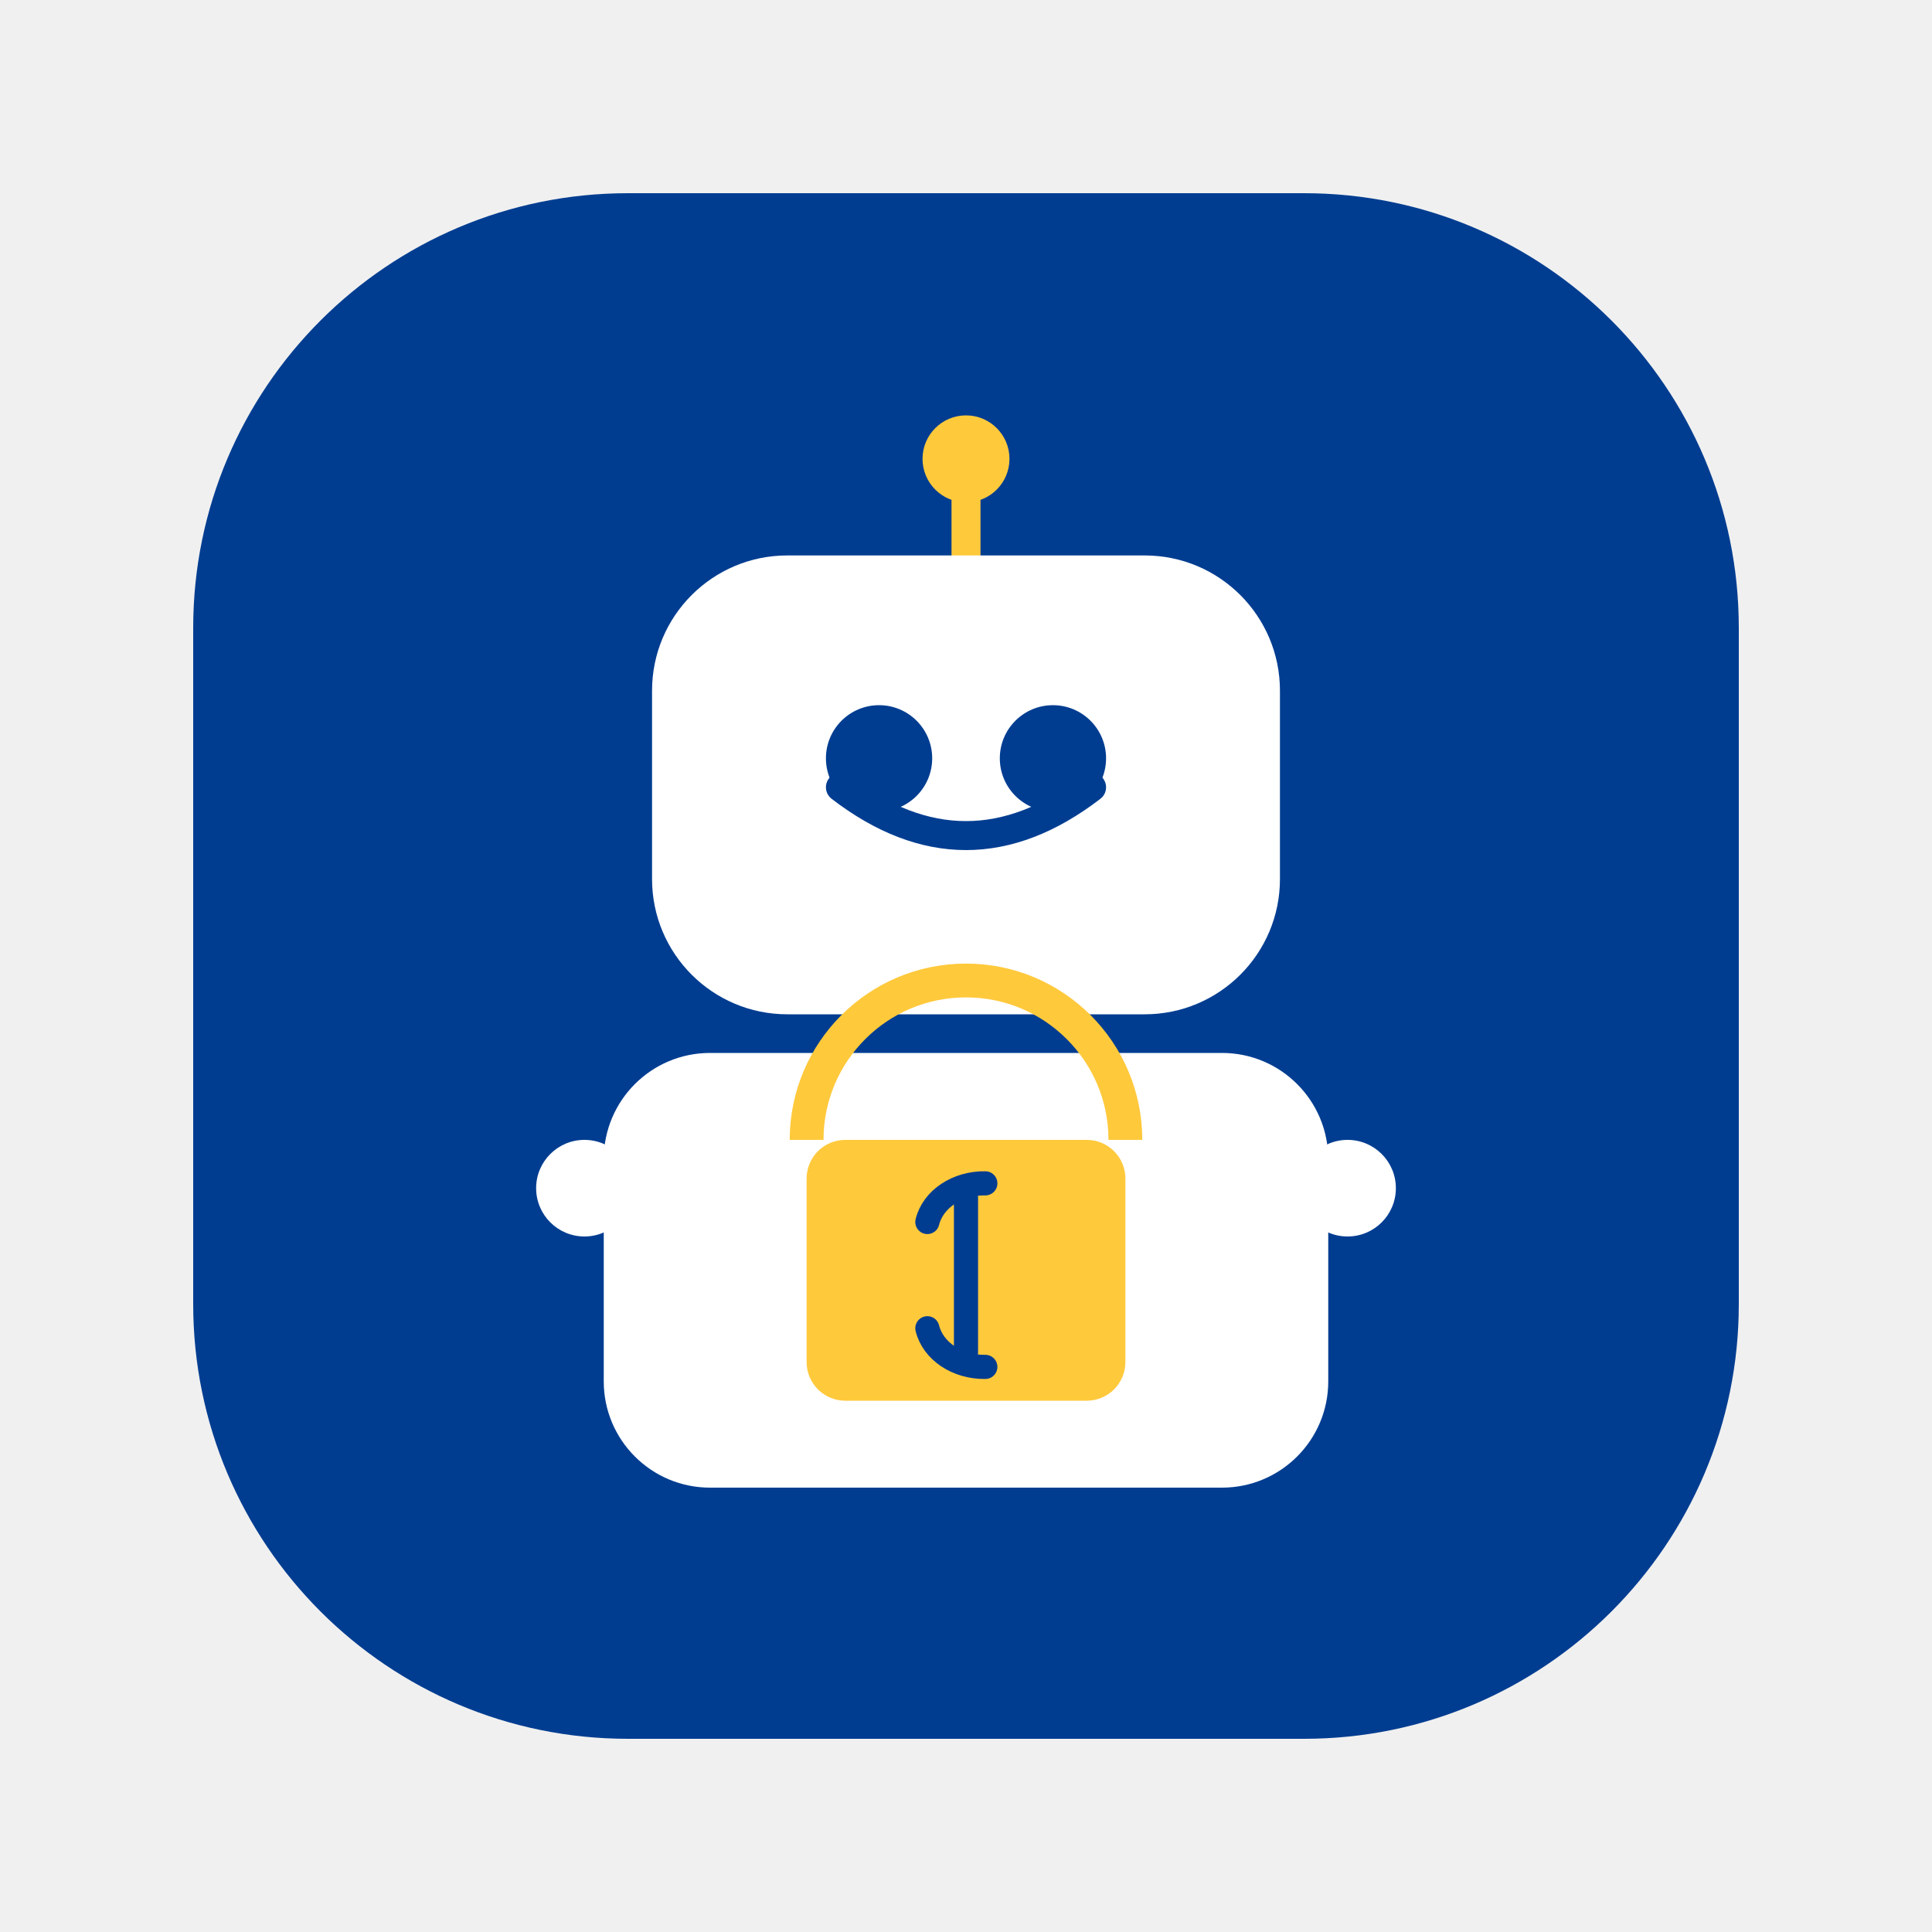
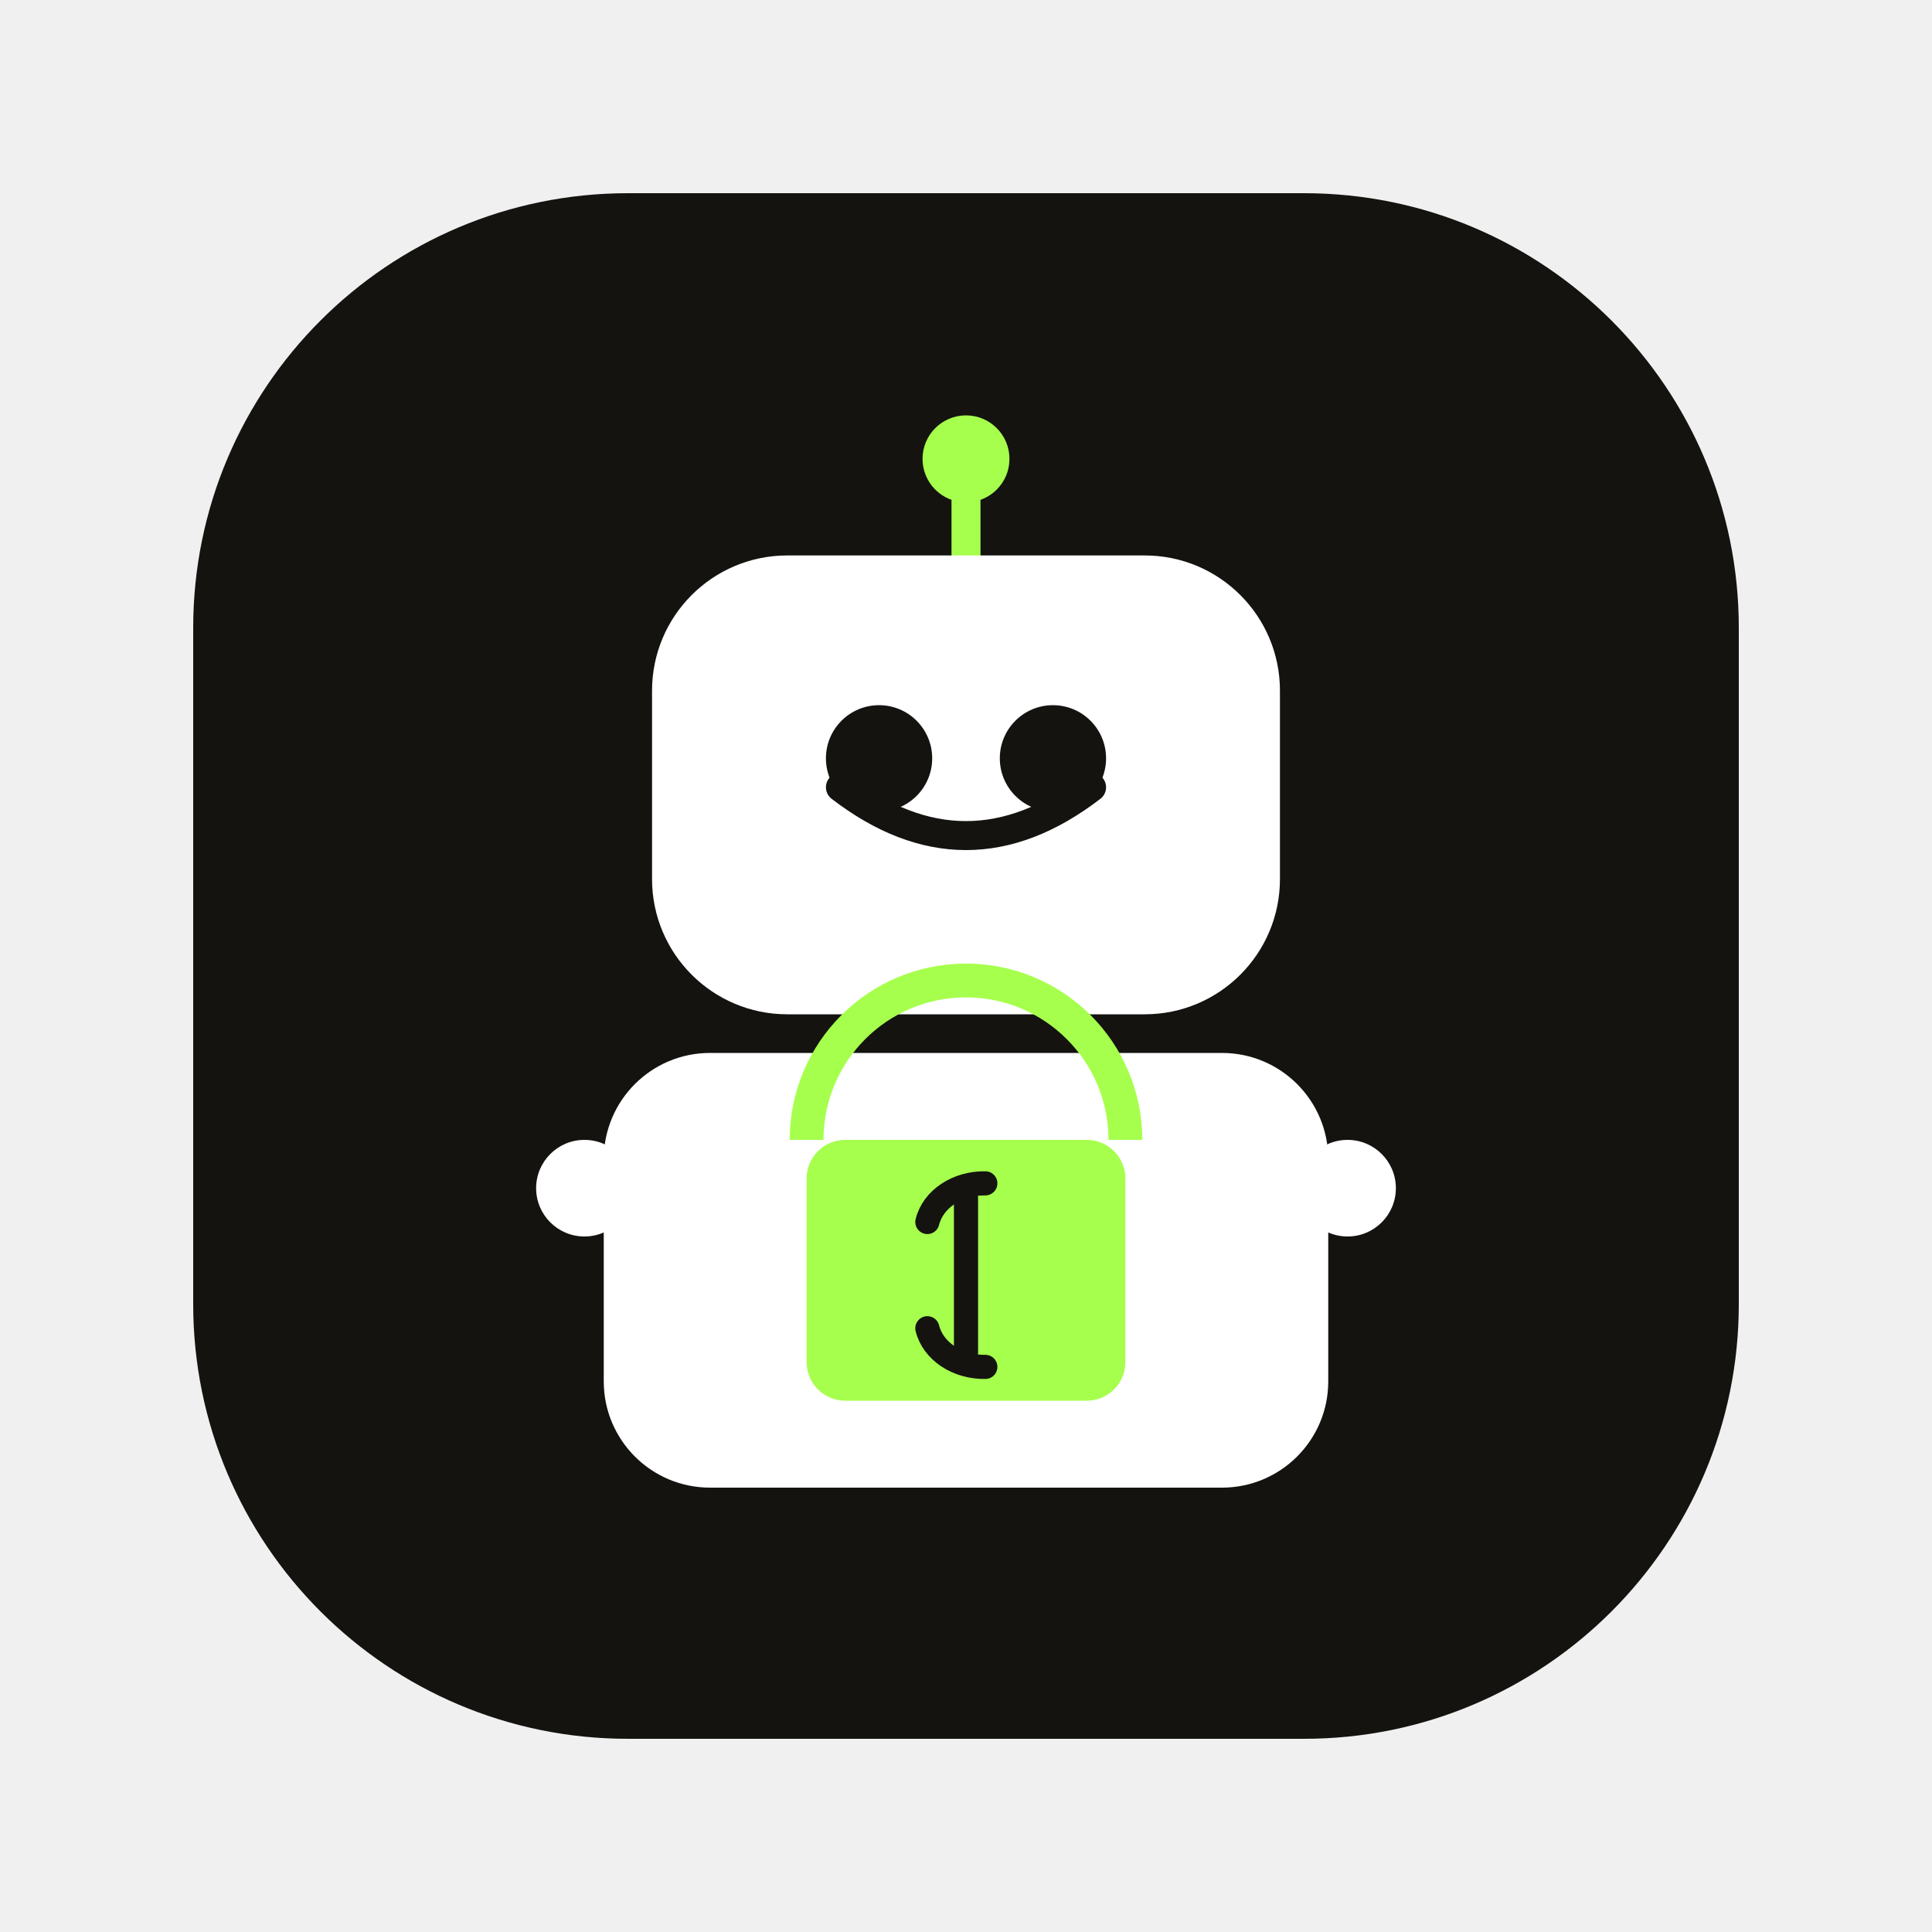
<svg xmlns="http://www.w3.org/2000/svg" viewBox="0 0 400 400">
-   <rect x="40" y="40" width="320" height="320" rx="90" fill="#003d91" />
-   <line x1="200" y1="95" x2="200" y2="115" stroke="#ffc93c" stroke-width="6" stroke-linecap="round" />
-   <circle cx="200" cy="95" r="9" fill="#ffc93c" />
+   <rect x="40" y="40" width="320" height="320" rx="90" fill="#141310" />
+   <line x1="200" y1="95" x2="200" y2="115" stroke="#A6FF4D" stroke-width="6" stroke-linecap="round" />
+   <circle cx="200" cy="95" r="9" fill="#A6FF4D" />
  <rect x="135" y="115" width="130" height="95" rx="28" fill="#ffffff" />
-   <circle cx="182" cy="157" r="11" fill="#003d91" />
-   <circle cx="218" cy="157" r="11" fill="#003d91" />
-   <path d="M174 163 Q200 183 226 163" fill="none" stroke="#003d91" stroke-width="6" stroke-linecap="round" />
+   <circle cx="182" cy="157" r="11" fill="#141310" />
+   <circle cx="218" cy="157" r="11" fill="#141310" />
+   <path d="M174 163 Q200 183 226 163" fill="none" stroke="#141310" stroke-width="6" stroke-linecap="round" />
  <rect x="125" y="218" width="150" height="90" rx="22" fill="#ffffff" />
  <rect x="111" y="236" width="20" height="20" rx="10" fill="#ffffff" />
  <rect x="269" y="236" width="20" height="20" rx="10" fill="#ffffff" />
-   <path d="M167 236 a33 33 0 0 1 66 0" fill="none" stroke="#ffc93c" stroke-width="7" />
-   <rect x="167" y="236" width="66" height="54" rx="8" fill="#ffc93c" />
-   <line x1="200" y1="248" x2="200" y2="280" stroke="#003d91" stroke-width="5" stroke-linecap="round" />
-   <path d="M192 253 a12 10 0 0 1 12 -8" fill="none" stroke="#003d91" stroke-width="5" stroke-linecap="round" />
-   <path d="M192 275 a12 10 0 0 0 12 8" fill="none" stroke="#003d91" stroke-width="5" stroke-linecap="round" />
+   <path d="M167 236 a33 33 0 0 1 66 0" fill="none" stroke="#A6FF4D" stroke-width="7" />
+   <rect x="167" y="236" width="66" height="54" rx="8" fill="#A6FF4D" />
+   <line x1="200" y1="248" x2="200" y2="280" stroke="#141310" stroke-width="5" stroke-linecap="round" />
+   <path d="M192 253 a12 10 0 0 1 12 -8" fill="none" stroke="#141310" stroke-width="5" stroke-linecap="round" />
+   <path d="M192 275 a12 10 0 0 0 12 8" fill="none" stroke="#141310" stroke-width="5" stroke-linecap="round" />
</svg>
